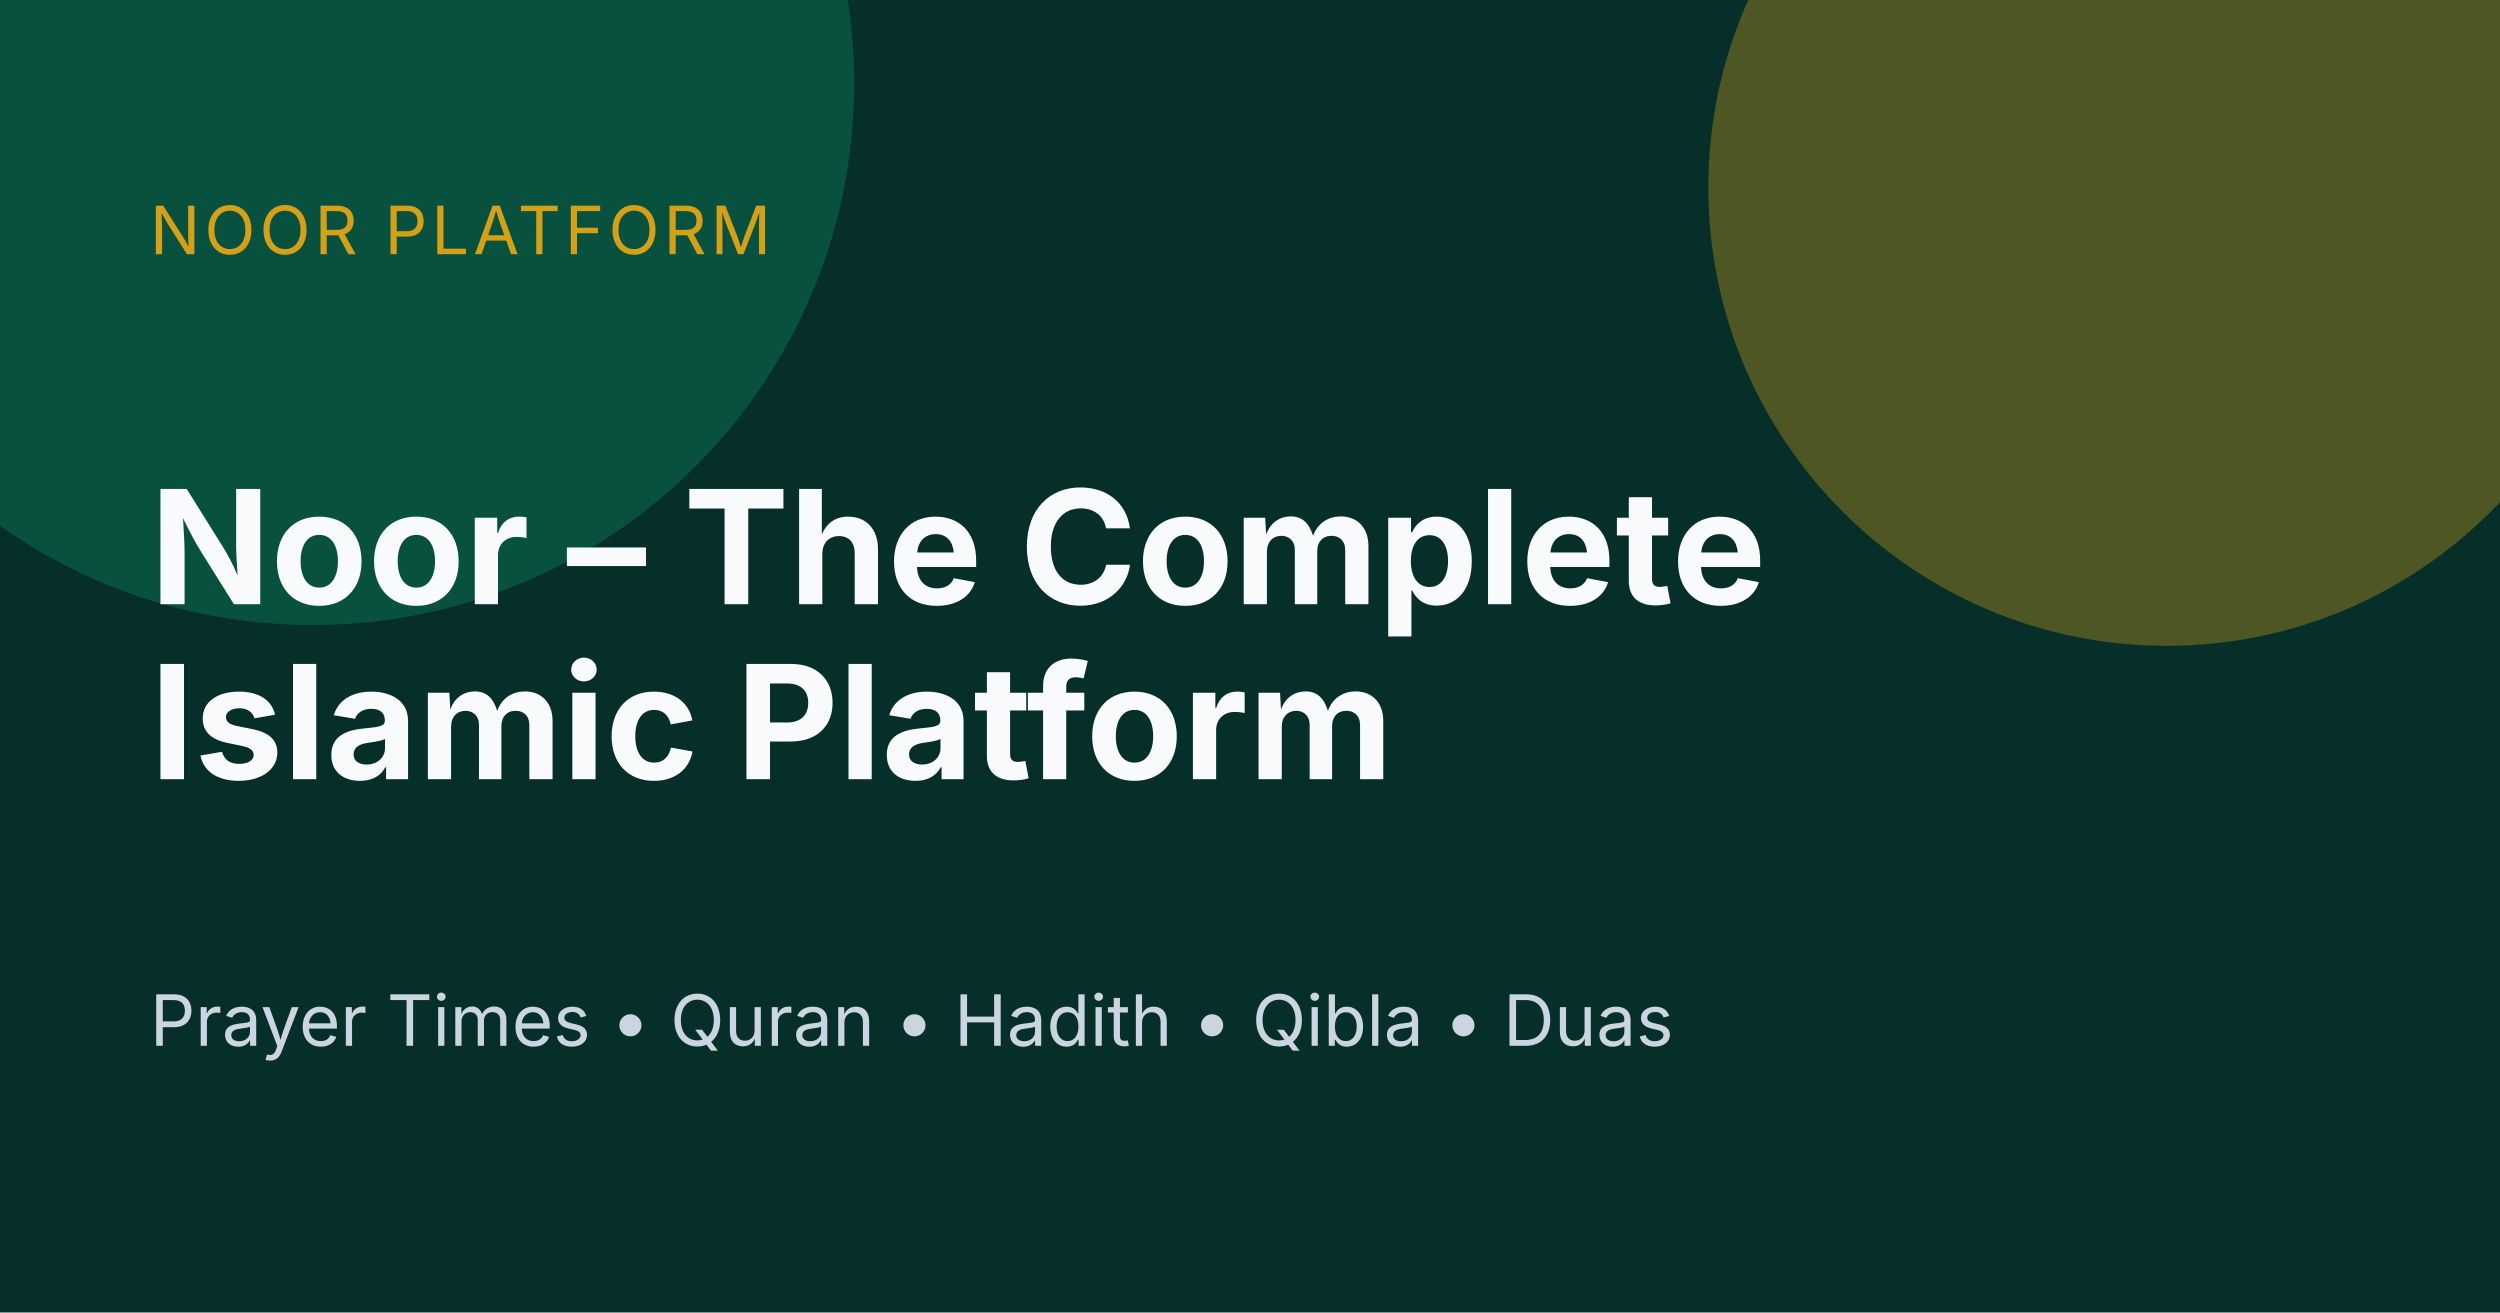
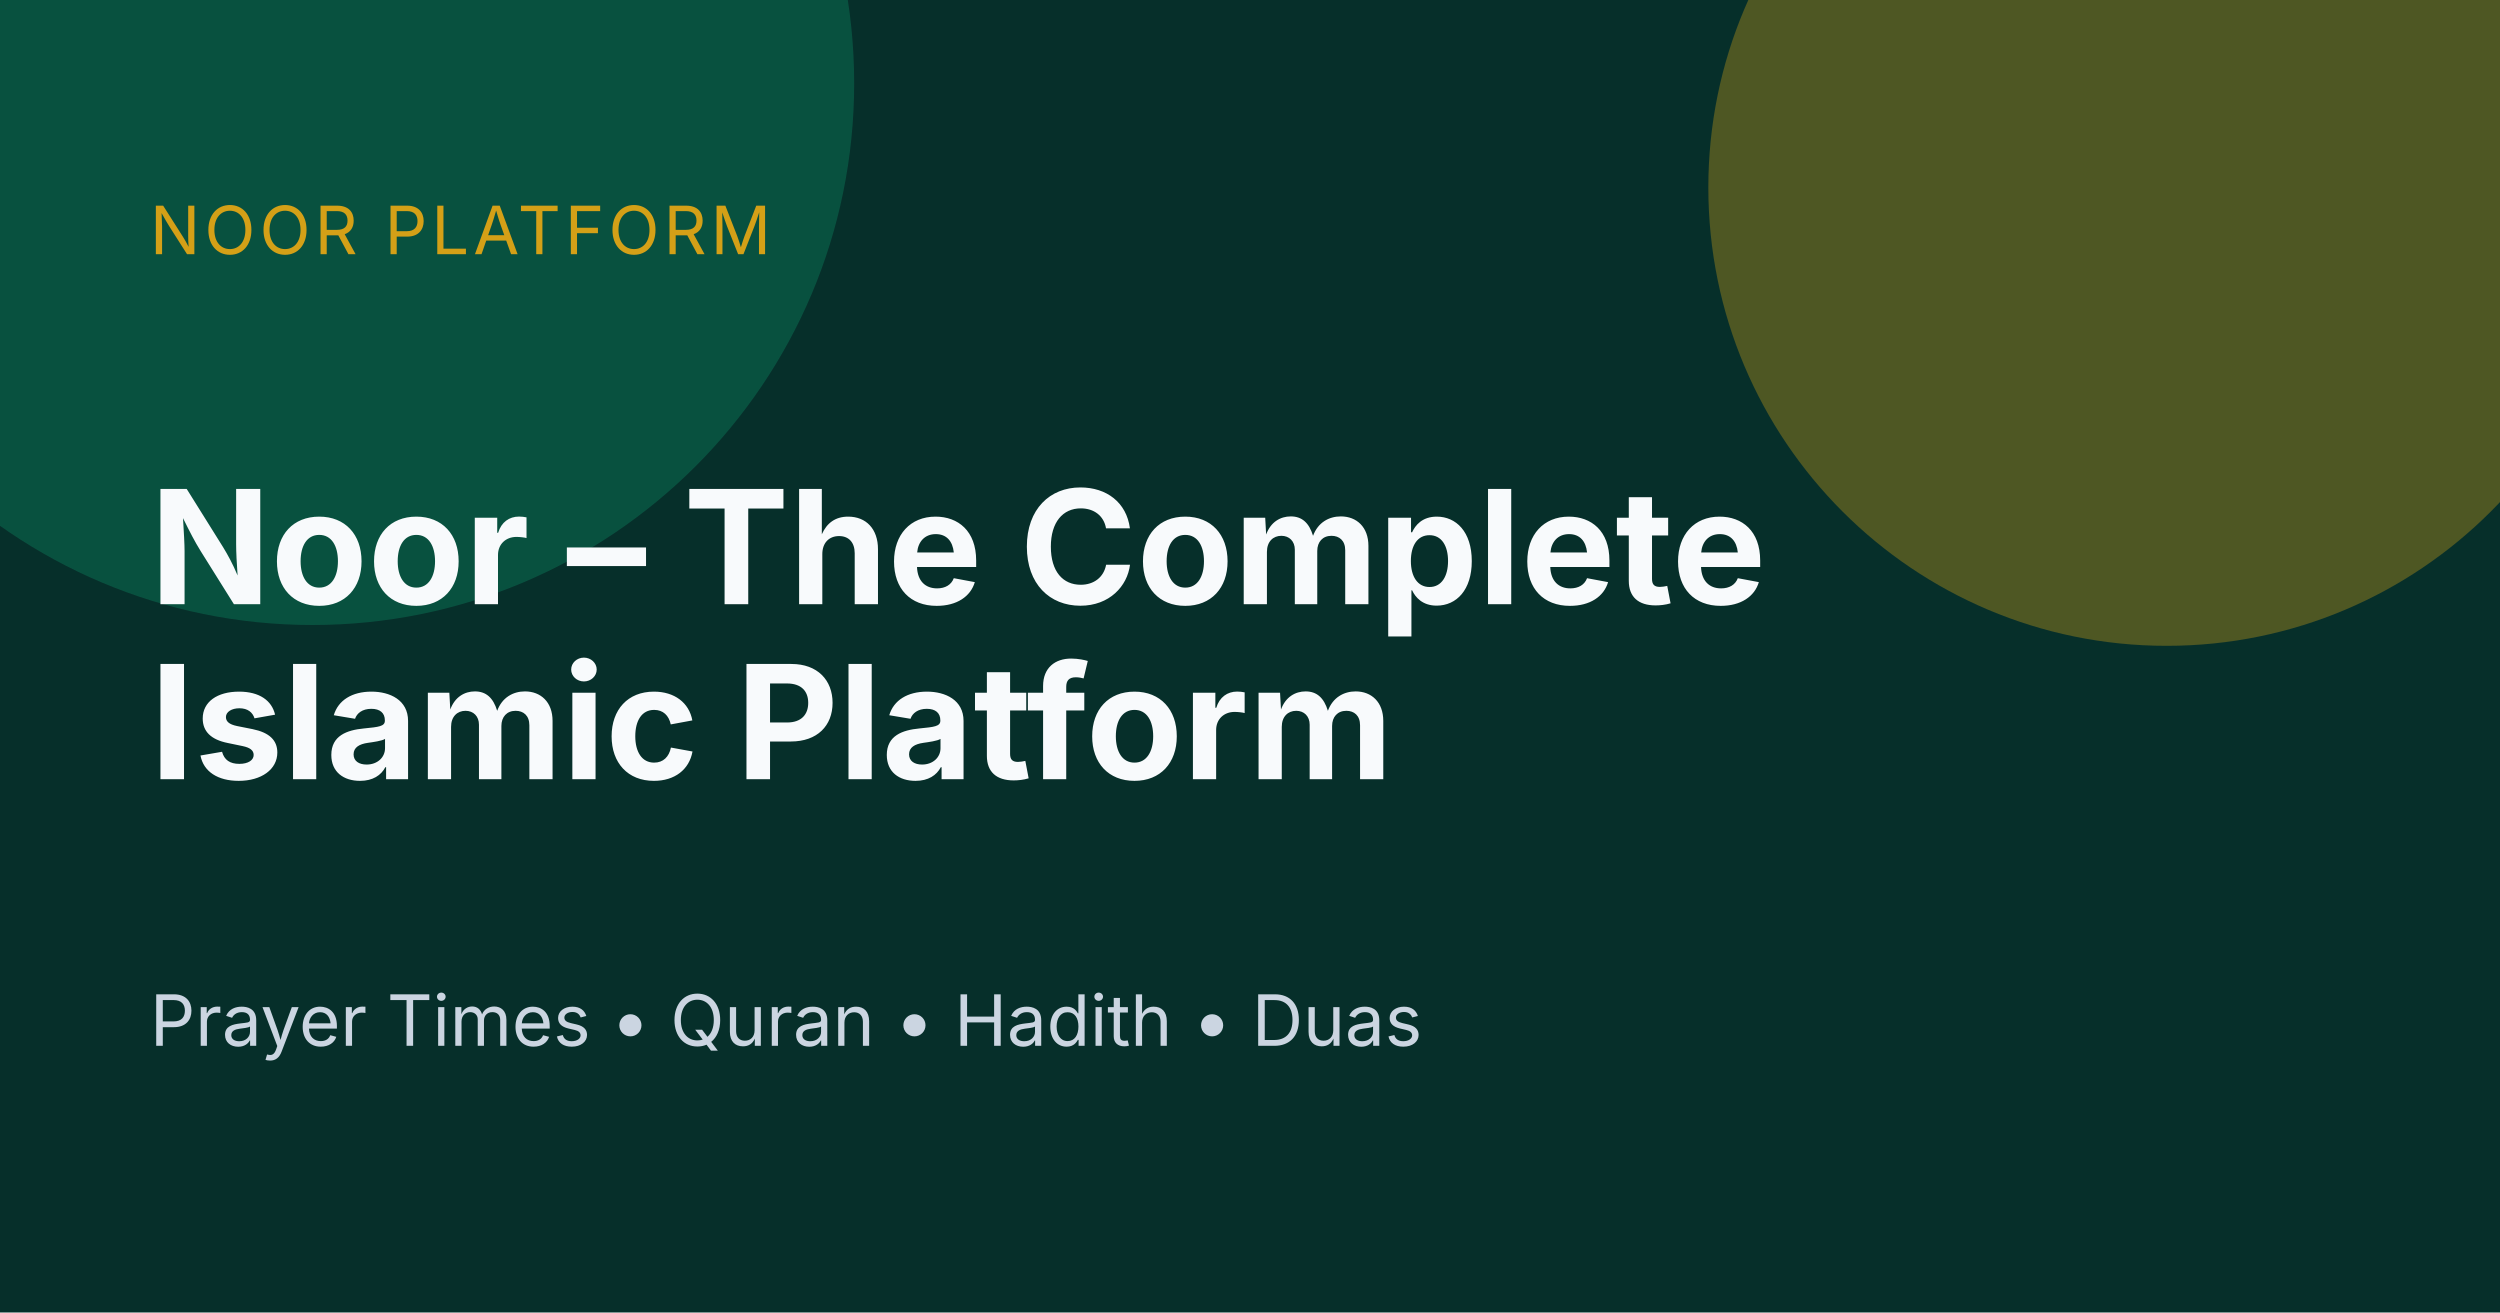
<svg xmlns="http://www.w3.org/2000/svg" width="1200" height="630" viewBox="0 0 1200 630" fill="none">
  <rect width="1200" height="630" fill="#062f2a" />
  <circle cx="150" cy="40" r="260" fill="#10B981" fill-opacity="0.25" />
  <circle cx="1040" cy="90" r="220" fill="#D4A017" fill-opacity="0.35" />
  <text x="72" y="122" fill="#D4A017" font-family="Inter, Arial, sans-serif" font-size="32" letter-spacing="2">NOOR PLATFORM</text>
  <text x="72" y="290" fill="#F8FAFC" font-family="Inter, Arial, sans-serif" font-size="76" font-weight="700">Noor – The Complete</text>
  <text x="72" y="374" fill="#F8FAFC" font-family="Inter, Arial, sans-serif" font-size="76" font-weight="700">Islamic Platform</text>
-   <text x="72" y="502" fill="#CBD5E1" font-family="Inter, Arial, sans-serif" font-size="34">Prayer Times • Quran • Hadith • Qibla • Duas</text>
+   <text x="72" y="502" fill="#CBD5E1" font-family="Inter, Arial, sans-serif" font-size="34">Prayer Times • Quran • Hadith • Duas</text>
</svg>
